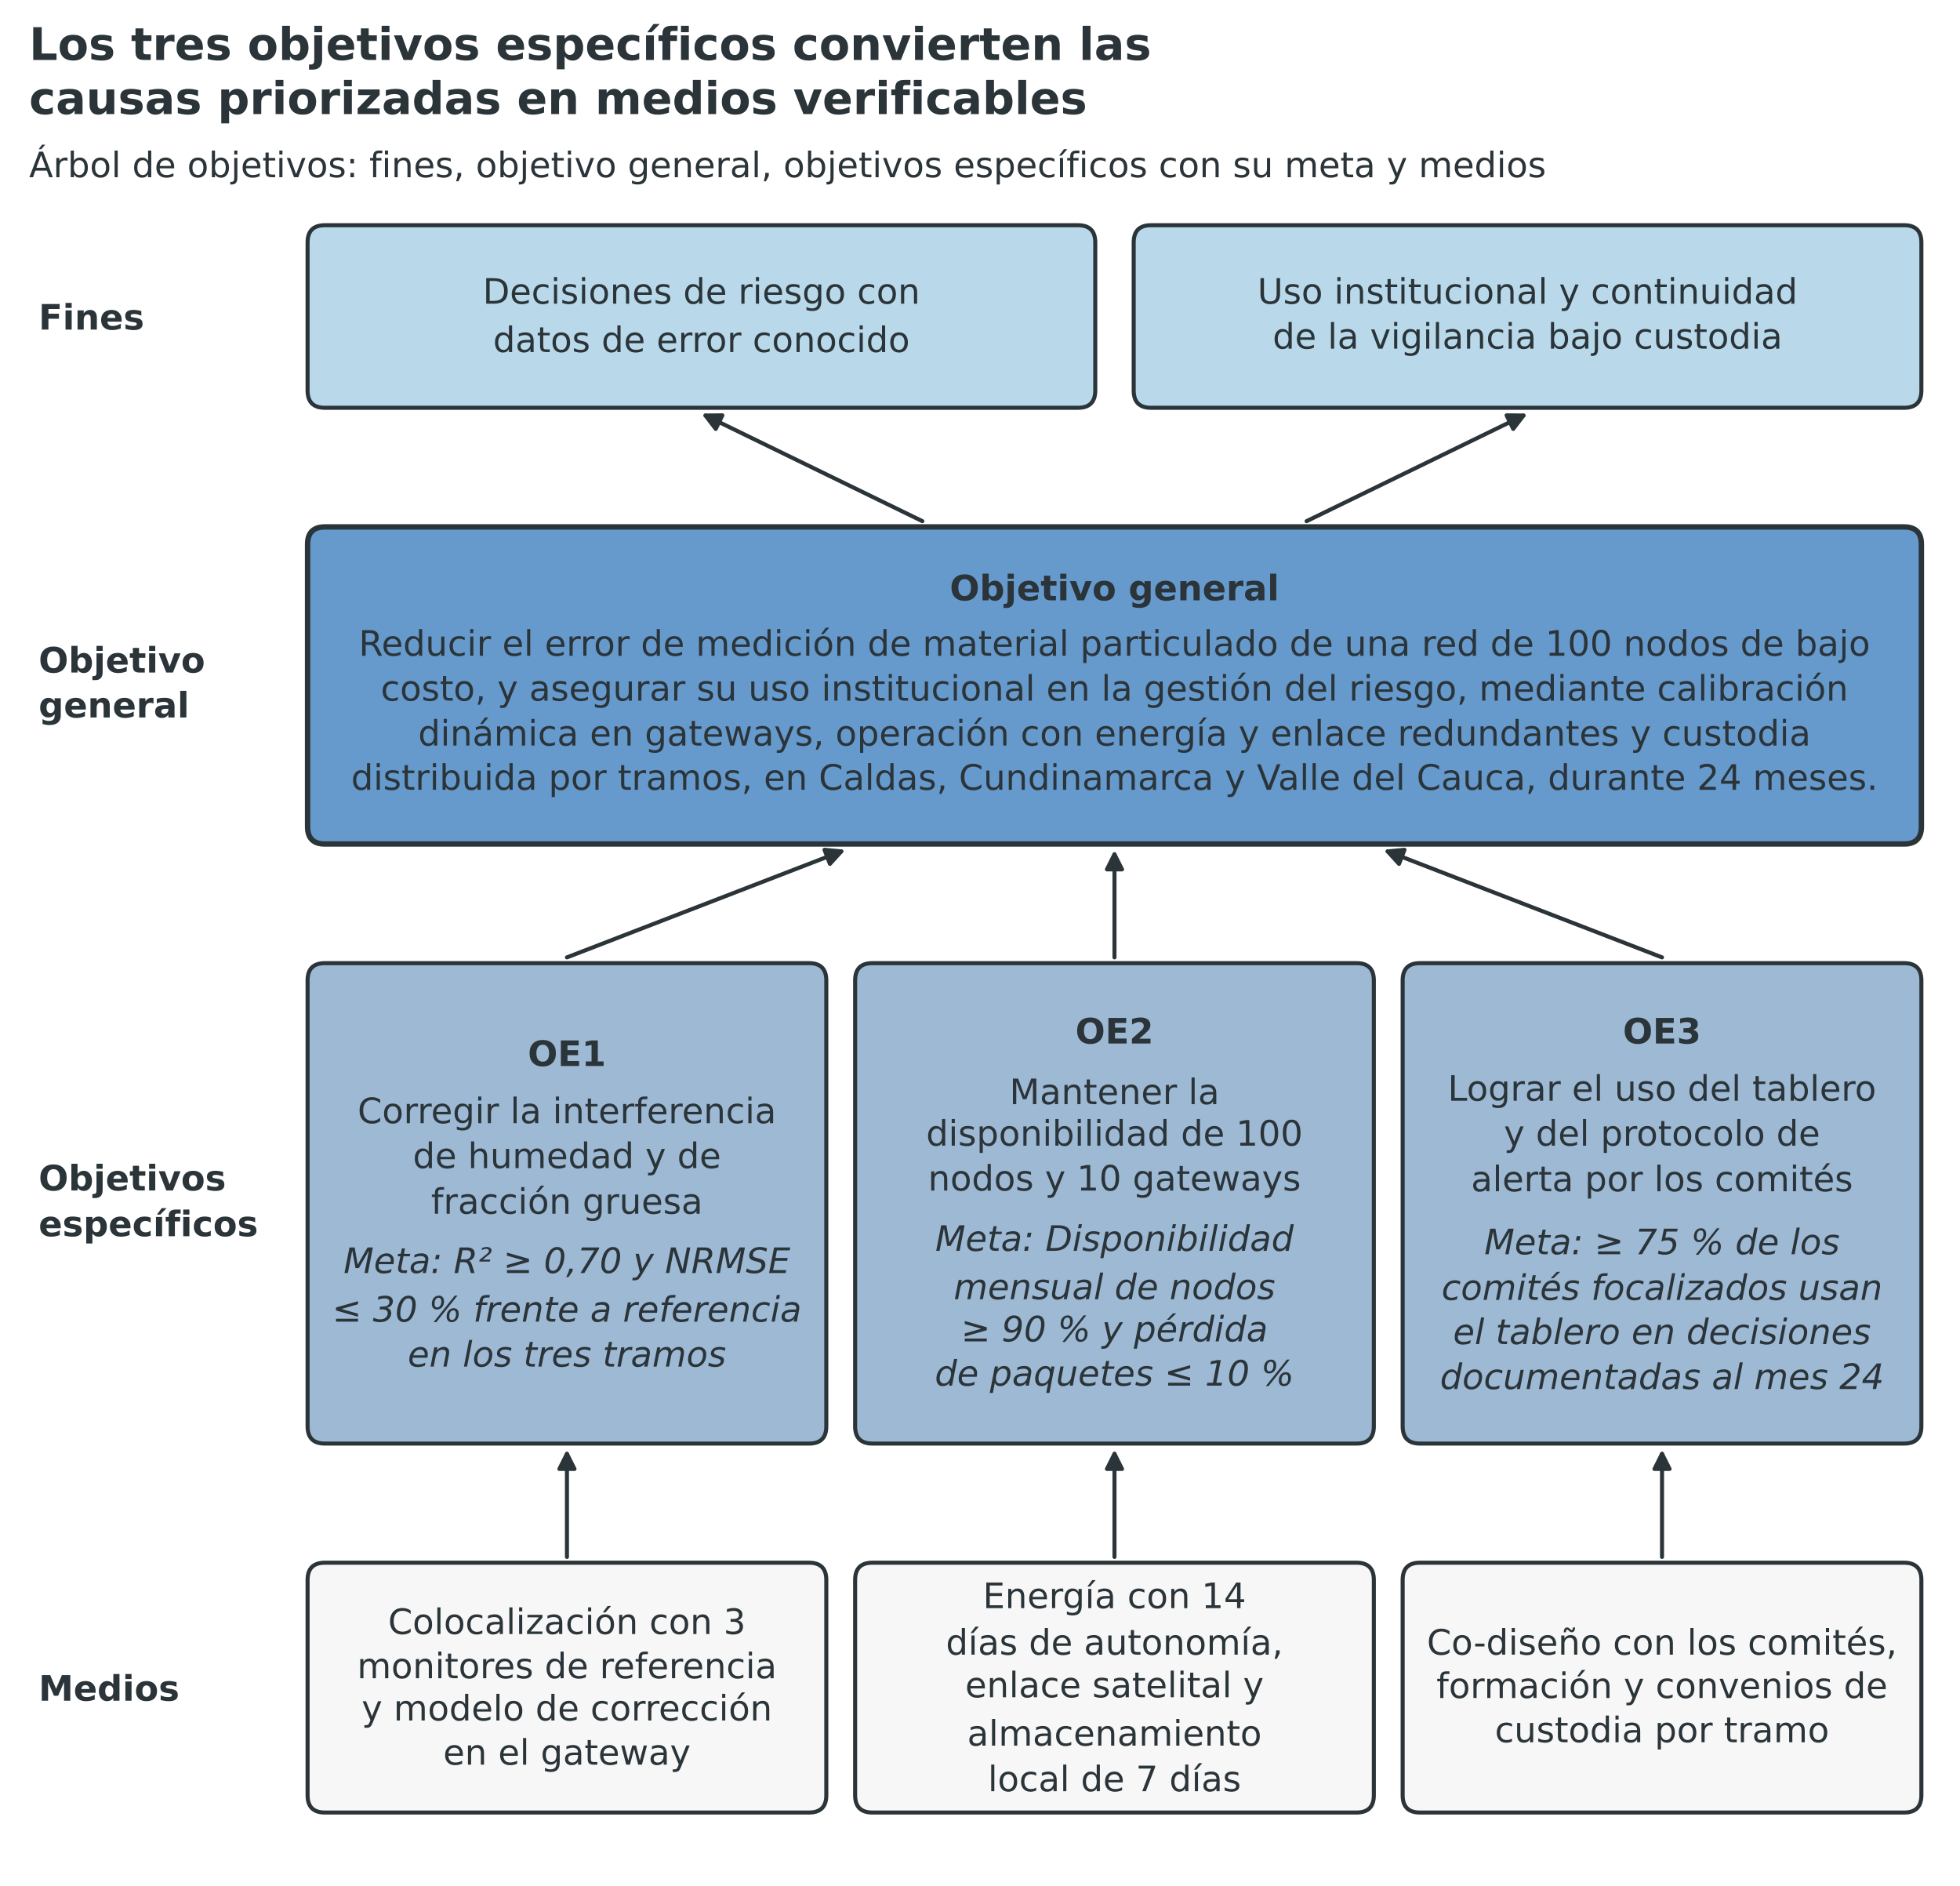
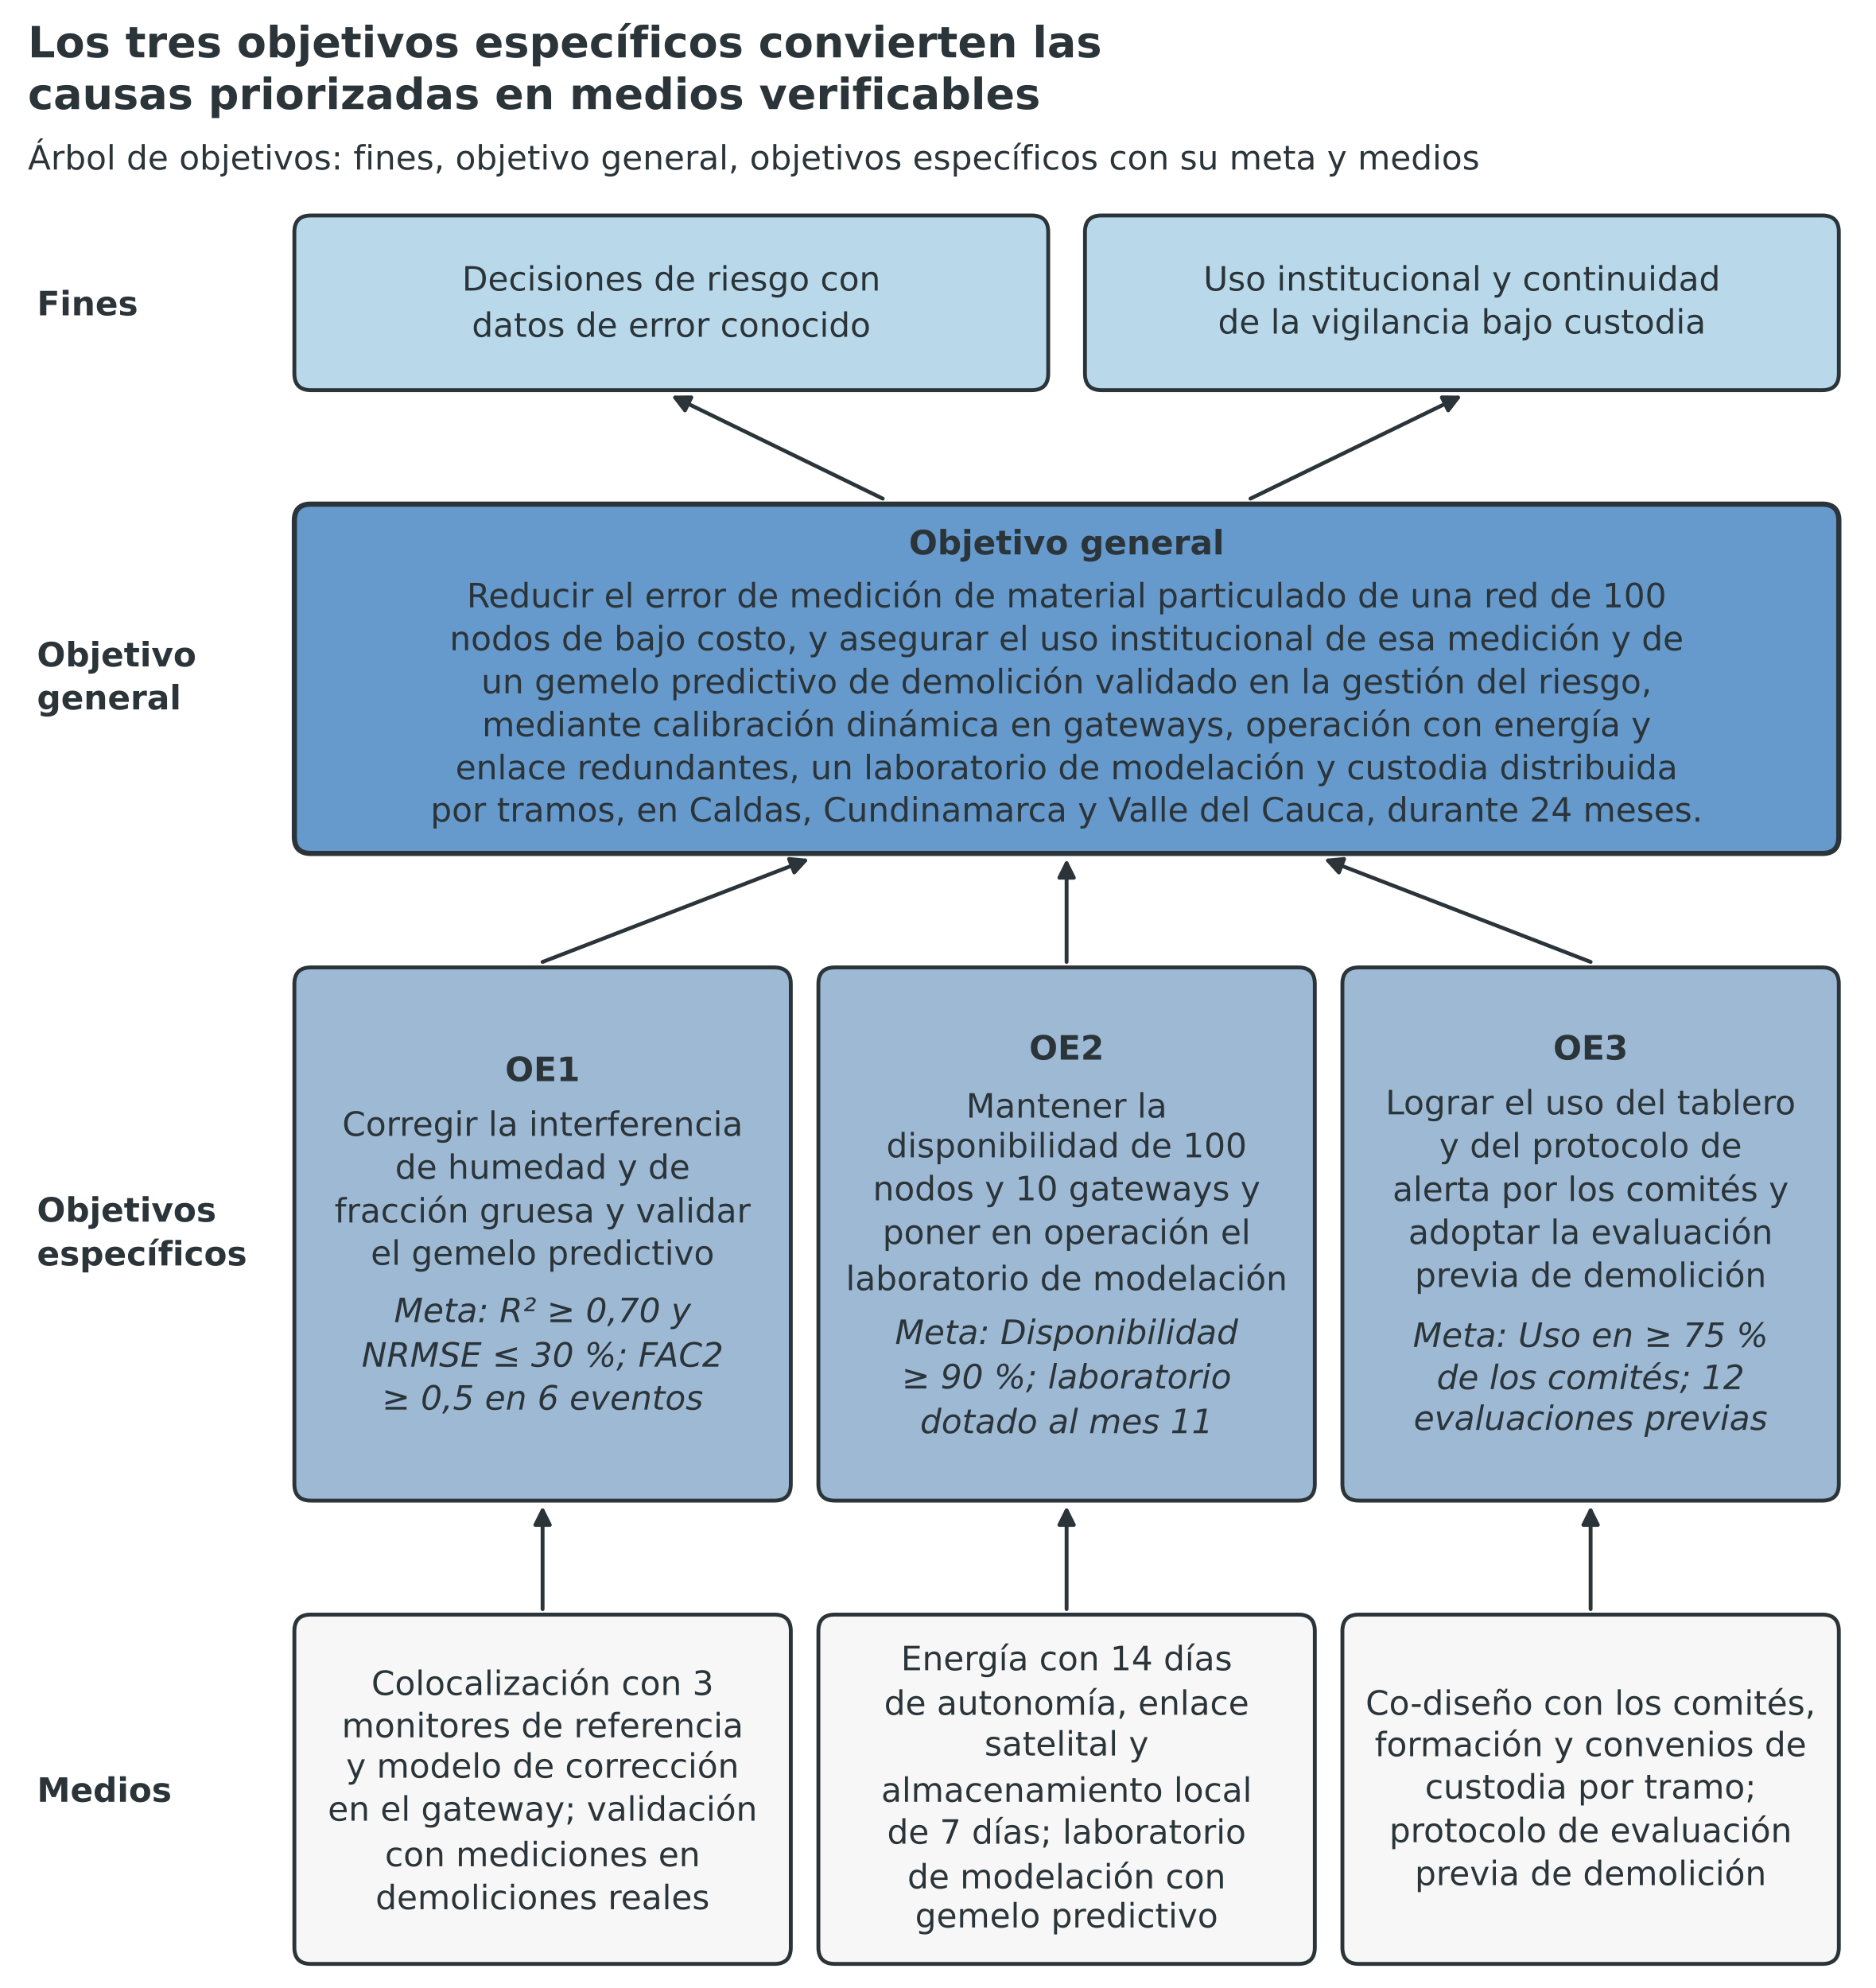
- <svg xmlns="http://www.w3.org/2000/svg" width="727.2pt" height="699.472pt" viewBox="0 0 727.2 699.472" version="1.1">
+ <svg xmlns="http://www.w3.org/2000/svg" width="727.2pt" height="770.752pt" viewBox="0 0 727.2 770.752" version="1.1">
  <defs>
    <style type="text/css">*{stroke-linejoin: round; stroke-linecap: butt}</style>
  </defs>
  <g id="figure_1">
    <g id="patch_1">
-       <path d="M 0 699.472  L 727.2 699.472  L 727.2 -0  L 0 -0  L 0 699.472  z " style="fill: none; opacity: 0" />
+       <path d="M 0 770.752  L 727.2 770.752  L 727.2 0  L 0 0  L 0 770.752  z " style="fill: none; opacity: 0" />
    </g>
    <g id="axes_1">
      <g id="patch_2">
-         <path d="M 120.535 151.256  L 399.953 151.256  Q 406.368 151.256 406.368 144.841  L 406.368 89.956  Q 406.368 83.54 399.953 83.54  L 120.535 83.54  Q 114.12 83.54 114.12 89.956  L 114.12 144.841  Q 114.12 151.256 120.535 151.256  z " clip-path="url(#p9546b437dd)" style="fill: #b9d9eb; stroke: #2a3439; stroke-width: 1.5; stroke-linejoin: miter" />
+         <path d="M 120.535 151.256  L 399.953 151.256  Q 406.368 151.256 406.368 144.841  L 406.368 89.956  Q 406.368 83.54 399.953 83.54  L 120.535 83.54  Q 114.12 83.54 114.12 89.956  L 114.12 144.841  Q 114.12 151.256 120.535 151.256  z " clip-path="url(#p87c9e5764e)" style="fill: #b9d9eb; stroke: #2a3439; stroke-width: 1.5; stroke-linejoin: miter" />
      </g>
      <g id="patch_3">
-         <path d="M 427.039 151.256  L 706.457 151.256  Q 712.872 151.256 712.872 144.841  L 712.872 89.956  Q 712.872 83.54 706.457 83.54  L 427.039 83.54  Q 420.624 83.54 420.624 89.956  L 420.624 144.841  Q 420.624 151.256 427.039 151.256  z " clip-path="url(#p9546b437dd)" style="fill: #b9d9eb; stroke: #2a3439; stroke-width: 1.5; stroke-linejoin: miter" />
+         <path d="M 427.039 151.256  L 706.457 151.256  Q 712.872 151.256 712.872 144.841  L 712.872 89.956  Q 712.872 83.54 706.457 83.54  L 427.039 83.54  Q 420.624 83.54 420.624 89.956  L 420.624 144.841  Q 420.624 151.256 427.039 151.256  z " clip-path="url(#p87c9e5764e)" style="fill: #b9d9eb; stroke: #2a3439; stroke-width: 1.5; stroke-linejoin: miter" />
      </g>
      <g id="patch_4">
-         <path d="M 120.535 313.062  L 706.457 313.062  Q 712.872 313.062 712.872 306.647  L 712.872 201.865  Q 712.872 195.45 706.457 195.45  L 120.535 195.45  Q 114.12 195.45 114.12 201.865  L 114.12 306.647  Q 114.12 313.062 120.535 313.062  z " clip-path="url(#p9546b437dd)" style="fill: #6699cc; stroke: #2a3439; stroke-width: 2; stroke-linejoin: miter" />
+         <path d="M 120.535 330.882  L 706.457 330.882  Q 712.872 330.882 712.872 324.467  L 712.872 201.865  Q 712.872 195.45 706.457 195.45  L 120.535 195.45  Q 114.12 195.45 114.12 201.865  L 114.12 324.467  Q 114.12 330.882 120.535 330.882  z " clip-path="url(#p87c9e5764e)" style="fill: #6699cc; stroke: #2a3439; stroke-width: 2; stroke-linejoin: miter" />
      </g>
      <g id="patch_5">
-         <path d="M 120.535 535.456  L 300.161 535.456  Q 306.576 535.456 306.576 529.04  L 306.576 363.671  Q 306.576 357.256 300.161 357.256  L 120.535 357.256  Q 114.12 357.256 114.12 363.671  L 114.12 529.04  Q 114.12 535.456 120.535 535.456  z " clip-path="url(#p9546b437dd)" style="fill: #9eb9d4; stroke: #2a3439; stroke-width: 1.5; stroke-linejoin: miter" />
+         <path d="M 120.535 581.788  L 300.161 581.788  Q 306.576 581.788 306.576 575.372  L 306.576 381.491  Q 306.576 375.076 300.161 375.076  L 120.535 375.076  Q 114.12 375.076 114.12 381.491  L 114.12 575.372  Q 114.12 581.788 120.535 581.788  z " clip-path="url(#p87c9e5764e)" style="fill: #9eb9d4; stroke: #2a3439; stroke-width: 1.5; stroke-linejoin: miter" />
      </g>
      <g id="patch_6">
-         <path d="M 120.535 672.313  L 300.161 672.313  Q 306.576 672.313 306.576 665.898  L 306.576 586.064  Q 306.576 579.649 300.161 579.649  L 120.535 579.649  Q 114.12 579.649 114.12 586.064  L 114.12 665.898  Q 114.12 672.313 120.535 672.313  z " clip-path="url(#p9546b437dd)" style="fill: #f7f7f7; stroke: #2a3439; stroke-width: 1.5; stroke-linejoin: miter" />
+         <path d="M 120.535 761.413  L 300.161 761.413  Q 306.576 761.413 306.576 754.998  L 306.576 632.396  Q 306.576 625.981 300.161 625.981  L 120.535 625.981  Q 114.12 625.981 114.12 632.396  L 114.12 754.998  Q 114.12 761.413 120.535 761.413  z " clip-path="url(#p87c9e5764e)" style="fill: #f7f7f7; stroke: #2a3439; stroke-width: 1.5; stroke-linejoin: miter" />
      </g>
      <g id="patch_7">
-         <path d="M 323.683 535.456  L 503.309 535.456  Q 509.724 535.456 509.724 529.04  L 509.724 363.671  Q 509.724 357.256 503.309 357.256  L 323.683 357.256  Q 317.268 357.256 317.268 363.671  L 317.268 529.04  Q 317.268 535.456 323.683 535.456  z " clip-path="url(#p9546b437dd)" style="fill: #9eb9d4; stroke: #2a3439; stroke-width: 1.5; stroke-linejoin: miter" />
+         <path d="M 323.683 581.788  L 503.309 581.788  Q 509.724 581.788 509.724 575.372  L 509.724 381.491  Q 509.724 375.076 503.309 375.076  L 323.683 375.076  Q 317.268 375.076 317.268 381.491  L 317.268 575.372  Q 317.268 581.788 323.683 581.788  z " clip-path="url(#p87c9e5764e)" style="fill: #9eb9d4; stroke: #2a3439; stroke-width: 1.5; stroke-linejoin: miter" />
      </g>
      <g id="patch_8">
-         <path d="M 323.683 672.313  L 503.309 672.313  Q 509.724 672.313 509.724 665.898  L 509.724 586.064  Q 509.724 579.649 503.309 579.649  L 323.683 579.649  Q 317.268 579.649 317.268 586.064  L 317.268 665.898  Q 317.268 672.313 323.683 672.313  z " clip-path="url(#p9546b437dd)" style="fill: #f7f7f7; stroke: #2a3439; stroke-width: 1.5; stroke-linejoin: miter" />
+         <path d="M 323.683 761.413  L 503.309 761.413  Q 509.724 761.413 509.724 754.998  L 509.724 632.396  Q 509.724 625.981 503.309 625.981  L 323.683 625.981  Q 317.268 625.981 317.268 632.396  L 317.268 754.998  Q 317.268 761.413 323.683 761.413  z " clip-path="url(#p87c9e5764e)" style="fill: #f7f7f7; stroke: #2a3439; stroke-width: 1.5; stroke-linejoin: miter" />
      </g>
      <g id="patch_9">
-         <path d="M 526.831 535.456  L 706.457 535.456  Q 712.872 535.456 712.872 529.04  L 712.872 363.671  Q 712.872 357.256 706.457 357.256  L 526.831 357.256  Q 520.416 357.256 520.416 363.671  L 520.416 529.04  Q 520.416 535.456 526.831 535.456  z " clip-path="url(#p9546b437dd)" style="fill: #9eb9d4; stroke: #2a3439; stroke-width: 1.5; stroke-linejoin: miter" />
+         <path d="M 526.831 581.788  L 706.457 581.788  Q 712.872 581.788 712.872 575.372  L 712.872 381.491  Q 712.872 375.076 706.457 375.076  L 526.831 375.076  Q 520.416 375.076 520.416 381.491  L 520.416 575.372  Q 520.416 581.788 526.831 581.788  z " clip-path="url(#p87c9e5764e)" style="fill: #9eb9d4; stroke: #2a3439; stroke-width: 1.5; stroke-linejoin: miter" />
      </g>
      <g id="patch_10">
-         <path d="M 526.831 672.313  L 706.457 672.313  Q 712.872 672.313 712.872 665.898  L 712.872 586.064  Q 712.872 579.649 706.457 579.649  L 526.831 579.649  Q 520.416 579.649 520.416 586.064  L 520.416 665.898  Q 520.416 672.313 526.831 672.313  z " clip-path="url(#p9546b437dd)" style="fill: #f7f7f7; stroke: #2a3439; stroke-width: 1.5; stroke-linejoin: miter" />
+         <path d="M 526.831 761.413  L 706.457 761.413  Q 712.872 761.413 712.872 754.998  L 712.872 632.396  Q 712.872 625.981 706.457 625.981  L 526.831 625.981  Q 520.416 625.981 520.416 632.396  L 520.416 754.998  Q 520.416 761.413 526.831 761.413  z " clip-path="url(#p87c9e5764e)" style="fill: #f7f7f7; stroke: #2a3439; stroke-width: 1.5; stroke-linejoin: miter" />
      </g>
      <g id="text_1">
        <text style="font-weight: 700; font-size: 13.018px; font-family: 'DejaVu Sans', 'Liberation Sans', 'Arial', sans-serif; text-anchor: start; fill: #2a3439" x="14.328" y="122.252" transform="rotate(-0 14.328 122.2515)">Fines</text>
      </g>
      <g id="text_2">
-         <text style="font-weight: 700; font-size: 13.018px; font-family: 'DejaVu Sans', 'Liberation Sans', 'Arial', sans-serif; fill: #2a3439" transform="translate(14.328 249.466)">Objetivo</text>
-         <text style="font-weight: 700; font-size: 13.018px; font-family: 'DejaVu Sans', 'Liberation Sans', 'Arial', sans-serif; fill: #2a3439" transform="translate(14.328 266.1284)">general</text>
+         <text style="font-weight: 700; font-size: 13.018px; font-family: 'DejaVu Sans', 'Liberation Sans', 'Arial', sans-serif; fill: #2a3439" transform="translate(14.328 258.376)">Objetivo</text>
+         <text style="font-weight: 700; font-size: 13.018px; font-family: 'DejaVu Sans', 'Liberation Sans', 'Arial', sans-serif; fill: #2a3439" transform="translate(14.328 275.0384)">general</text>
      </g>
      <g id="text_3">
-         <text style="font-weight: 700; font-size: 13.018px; font-family: 'DejaVu Sans', 'Liberation Sans', 'Arial', sans-serif; fill: #2a3439" transform="translate(14.328 441.5656)">Objetivos</text>
-         <text style="font-weight: 700; font-size: 13.018px; font-family: 'DejaVu Sans', 'Liberation Sans', 'Arial', sans-serif; fill: #2a3439" transform="translate(14.328 458.5392)">específicos</text>
+         <text style="font-weight: 700; font-size: 13.018px; font-family: 'DejaVu Sans', 'Liberation Sans', 'Arial', sans-serif; fill: #2a3439" transform="translate(14.328 473.6416)">Objetivos</text>
+         <text style="font-weight: 700; font-size: 13.018px; font-family: 'DejaVu Sans', 'Liberation Sans', 'Arial', sans-serif; fill: #2a3439" transform="translate(14.328 490.6152)">específicos</text>
      </g>
      <g id="text_4">
-         <text style="font-weight: 700; font-size: 13.018px; font-family: 'DejaVu Sans', 'Liberation Sans', 'Arial', sans-serif; text-anchor: start; fill: #2a3439" x="14.328" y="630.834" transform="rotate(-0 14.328 630.8343)">Medios</text>
+         <text style="font-weight: 700; font-size: 13.018px; font-family: 'DejaVu Sans', 'Liberation Sans', 'Arial', sans-serif; text-anchor: start; fill: #2a3439" x="14.328" y="698.55" transform="rotate(-0 14.328 698.5503)">Medios</text>
      </g>
      <g id="text_5">
        <text style="font-size: 13.018px; font-family: 'DejaVu Sans', 'Liberation Sans', 'Arial', sans-serif; text-anchor: middle; fill: #2a3439" x="260.244" y="112.659" transform="rotate(-0 260.244 112.6592)">Decisiones de riesgo con</text>
      </g>
      <g id="text_6">
        <text style="font-size: 13.018px; font-family: 'DejaVu Sans', 'Liberation Sans', 'Arial', sans-serif; text-anchor: middle; fill: #2a3439" x="260.244" y="130.583" transform="rotate(-0 260.244 130.5827)">datos de error conocido</text>
      </g>
      <g id="text_7">
        <text style="font-size: 13.018px; font-family: 'DejaVu Sans', 'Liberation Sans', 'Arial', sans-serif; text-anchor: middle; fill: #2a3439" x="566.748" y="112.659" transform="rotate(-0 566.748 112.6592)">Uso institucional y continuidad</text>
      </g>
      <g id="text_8">
        <text style="font-size: 13.018px; font-family: 'DejaVu Sans', 'Liberation Sans', 'Arial', sans-serif; text-anchor: middle; fill: #2a3439" x="566.748" y="129.322" transform="rotate(-0 566.748 129.3216)">de la vigilancia bajo custodia</text>
      </g>
      <g id="text_9">
-         <text style="font-weight: 700; font-size: 13.018px; font-family: 'DejaVu Sans', 'Liberation Sans', 'Arial', sans-serif; text-anchor: middle; fill: #2a3439" x="413.496" y="222.69" transform="rotate(-0 413.496 222.6904)">Objetivo general</text>
+         <text style="font-weight: 700; font-size: 13.018px; font-family: 'DejaVu Sans', 'Liberation Sans', 'Arial', sans-serif; text-anchor: middle; fill: #2a3439" x="413.496" y="214.938" transform="rotate(-0 413.496 214.938)">Objetivo general</text>
      </g>
      <g id="text_10">
-         <text style="font-size: 13.018px; font-family: 'DejaVu Sans', 'Liberation Sans', 'Arial', sans-serif; text-anchor: middle; fill: #2a3439" x="413.496" y="243.228" transform="rotate(-0 413.496 243.228)">Reducir el error de medición de material particulado de una red de 100 nodos de bajo</text>
+         <text style="font-size: 13.018px; font-family: 'DejaVu Sans', 'Liberation Sans', 'Arial', sans-serif; text-anchor: middle; fill: #2a3439" x="413.496" y="235.476" transform="rotate(-0 413.496 235.4756)">Reducir el error de medición de material particulado de una red de 100</text>
      </g>
      <g id="text_11">
-         <text style="font-size: 13.018px; font-family: 'DejaVu Sans', 'Liberation Sans', 'Arial', sans-serif; text-anchor: middle; fill: #2a3439" x="413.496" y="259.89" transform="rotate(-0 413.496 259.8904)">costo, y asegurar su uso institucional en la gestión del riesgo, mediante calibración</text>
+         <text style="font-size: 13.018px; font-family: 'DejaVu Sans', 'Liberation Sans', 'Arial', sans-serif; text-anchor: middle; fill: #2a3439" x="413.496" y="252.138" transform="rotate(-0 413.496 252.138)">nodos de bajo costo, y asegurar el uso institucional de esa medición y de</text>
      </g>
      <g id="text_12">
-         <text style="font-size: 13.018px; font-family: 'DejaVu Sans', 'Liberation Sans', 'Arial', sans-serif; text-anchor: middle; fill: #2a3439" x="413.496" y="276.553" transform="rotate(-0 413.496 276.5528)">dinámica en gateways, operación con energía y enlace redundantes y custodia</text>
+         <text style="font-size: 13.018px; font-family: 'DejaVu Sans', 'Liberation Sans', 'Arial', sans-serif; text-anchor: middle; fill: #2a3439" x="413.496" y="268.8" transform="rotate(-0 413.496 268.8004)">un gemelo predictivo de demolición validado en la gestión del riesgo,</text>
      </g>
      <g id="text_13">
-         <text style="font-size: 13.018px; font-family: 'DejaVu Sans', 'Liberation Sans', 'Arial', sans-serif; text-anchor: middle; fill: #2a3439" x="413.496" y="292.955" transform="rotate(-0 413.496 292.9548)">distribuida por tramos, en Caldas, Cundinamarca y Valle del Cauca, durante 24 meses.</text>
+         <text style="font-size: 13.018px; font-family: 'DejaVu Sans', 'Liberation Sans', 'Arial', sans-serif; text-anchor: middle; fill: #2a3439" x="413.496" y="285.463" transform="rotate(-0 413.496 285.4628)">mediante calibración dinámica en gateways, operación con energía y</text>
+       </g>
+       <g id="text_14">
+         <text style="font-size: 13.018px; font-family: 'DejaVu Sans', 'Liberation Sans', 'Arial', sans-serif; text-anchor: middle; fill: #2a3439" x="413.496" y="302.125" transform="rotate(-0 413.496 302.1252)">enlace redundantes, un laboratorio de modelación y custodia distribuida</text>
+       </g>
+       <g id="text_15">
+         <text style="font-size: 13.018px; font-family: 'DejaVu Sans', 'Liberation Sans', 'Arial', sans-serif; text-anchor: middle; fill: #2a3439" x="413.496" y="318.527" transform="rotate(-0 413.496 318.5272)">por tramos, en Caldas, Cundinamarca y Valle del Cauca, durante 24 meses.</text>
      </g>
      <g id="patch_11">
-         <path d="M 342.216 193.312  Q 301.23 173.353 261.752 154.129  " clip-path="url(#p9546b437dd)" style="fill: none; stroke: #2a3439; stroke-width: 1.5; stroke-linecap: round" />
-         <path d="M 265.561 159.098  L 261.752 154.129  L 268.012 154.063  z " clip-path="url(#p9546b437dd)" style="fill: #2a3439; stroke: #2a3439; stroke-width: 1.5; stroke-linecap: round" />
+         <path d="M 342.216 193.312  Q 301.23 173.353 261.752 154.129  " clip-path="url(#p87c9e5764e)" style="fill: none; stroke: #2a3439; stroke-width: 1.5; stroke-linecap: round" />
+         <path d="M 265.561 159.098  L 261.752 154.129  L 268.012 154.063  z " clip-path="url(#p87c9e5764e)" style="fill: #2a3439; stroke: #2a3439; stroke-width: 1.5; stroke-linecap: round" />
      </g>
      <g id="patch_12">
-         <path d="M 484.776 193.312  Q 525.762 173.353 565.24 154.129  " clip-path="url(#p9546b437dd)" style="fill: none; stroke: #2a3439; stroke-width: 1.5; stroke-linecap: round" />
-         <path d="M 558.98 154.063  L 565.24 154.129  L 561.431 159.098  z " clip-path="url(#p9546b437dd)" style="fill: #2a3439; stroke: #2a3439; stroke-width: 1.5; stroke-linecap: round" />
-       </g>
-       <g id="text_14">
-         <text style="font-weight: 700; font-size: 13.018px; font-family: 'DejaVu Sans', 'Liberation Sans', 'Arial', sans-serif; text-anchor: middle; fill: #2a3439" x="210.348" y="395.404" transform="rotate(-0 210.348 395.4042)">OE1</text>
-       </g>
-       <g id="text_15">
-         <text style="font-size: 13.018px; font-family: 'DejaVu Sans', 'Liberation Sans', 'Arial', sans-serif; text-anchor: middle; fill: #2a3439" x="210.348" y="416.623" transform="rotate(-0 210.348 416.6228)">Corregir la interferencia</text>
+         <path d="M 484.776 193.312  Q 525.762 173.353 565.24 154.129  " clip-path="url(#p87c9e5764e)" style="fill: none; stroke: #2a3439; stroke-width: 1.5; stroke-linecap: round" />
+         <path d="M 558.98 154.063  L 565.24 154.129  L 561.431 159.098  z " clip-path="url(#p87c9e5764e)" style="fill: #2a3439; stroke: #2a3439; stroke-width: 1.5; stroke-linecap: round" />
      </g>
      <g id="text_16">
-         <text style="font-size: 13.018px; font-family: 'DejaVu Sans', 'Liberation Sans', 'Arial', sans-serif; text-anchor: middle; fill: #2a3439" x="210.348" y="433.285" transform="rotate(-0 210.348 433.2852)">de humedad y de</text>
+         <text style="font-weight: 700; font-size: 13.018px; font-family: 'DejaVu Sans', 'Liberation Sans', 'Arial', sans-serif; text-anchor: middle; fill: #2a3439" x="210.348" y="419.149" transform="rotate(-0 210.348 419.149)">OE1</text>
      </g>
      <g id="text_17">
-         <text style="font-size: 13.018px; font-family: 'DejaVu Sans', 'Liberation Sans', 'Arial', sans-serif; text-anchor: middle; fill: #2a3439" x="210.348" y="450.208" transform="rotate(-0 210.348 450.208)">fracción gruesa</text>
+         <text style="font-size: 13.018px; font-family: 'DejaVu Sans', 'Liberation Sans', 'Arial', sans-serif; text-anchor: middle; fill: #2a3439" x="210.348" y="440.368" transform="rotate(-0 210.348 440.3676)">Corregir la interferencia</text>
      </g>
      <g id="text_18">
-         <text style="font-style: italic; font-size: 13.018px; font-family: 'DejaVu Sans', 'Liberation Sans', 'Arial', sans-serif; text-anchor: middle; fill: #2a3439" x="210.348" y="472.198" transform="rotate(-0 210.348 472.1975)">Meta: R² ≥ 0,70 y NRMSE</text>
+         <text style="font-size: 13.018px; font-family: 'DejaVu Sans', 'Liberation Sans', 'Arial', sans-serif; text-anchor: middle; fill: #2a3439" x="210.348" y="457.03" transform="rotate(-0 210.348 457.03)">de humedad y de</text>
      </g>
      <g id="text_19">
-         <text style="font-style: italic; font-size: 13.018px; font-family: 'DejaVu Sans', 'Liberation Sans', 'Arial', sans-serif; text-anchor: middle; fill: #2a3439" x="210.348" y="490.236" transform="rotate(-0 210.348 490.2359)">≤ 30 % frente a referencia</text>
+         <text style="font-size: 13.018px; font-family: 'DejaVu Sans', 'Liberation Sans', 'Arial', sans-serif; text-anchor: middle; fill: #2a3439" x="210.348" y="473.953" transform="rotate(-0 210.348 473.9528)">fracción gruesa y validar</text>
      </g>
      <g id="text_20">
-         <text style="font-style: italic; font-size: 13.018px; font-family: 'DejaVu Sans', 'Liberation Sans', 'Arial', sans-serif; text-anchor: middle; fill: #2a3439" x="210.348" y="506.898" transform="rotate(-0 210.348 506.8983)">en los tres tramos</text>
+         <text style="font-size: 13.018px; font-family: 'DejaVu Sans', 'Liberation Sans', 'Arial', sans-serif; text-anchor: middle; fill: #2a3439" x="210.348" y="490.355" transform="rotate(-0 210.348 490.3548)">el gemelo predictivo</text>
      </g>
      <g id="text_21">
-         <text style="font-size: 13.018px; font-family: 'DejaVu Sans', 'Liberation Sans', 'Arial', sans-serif; text-anchor: middle; fill: #2a3439" x="210.348" y="606.101" transform="rotate(-0 210.348 606.1011)">Colocalización con 3</text>
+         <text style="font-style: italic; font-size: 13.018px; font-family: 'DejaVu Sans', 'Liberation Sans', 'Arial', sans-serif; text-anchor: middle; fill: #2a3439" x="210.348" y="512.605" transform="rotate(-0 210.348 512.6047)">Meta: R² ≥ 0,70 y</text>
      </g>
      <g id="text_22">
-         <text style="font-size: 13.018px; font-family: 'DejaVu Sans', 'Liberation Sans', 'Arial', sans-serif; text-anchor: middle; fill: #2a3439" x="210.348" y="622.503" transform="rotate(-0 210.348 622.5031)">monitores de referencia</text>
+         <text style="font-style: italic; font-size: 13.018px; font-family: 'DejaVu Sans', 'Liberation Sans', 'Arial', sans-serif; text-anchor: middle; fill: #2a3439" x="210.348" y="529.864" transform="rotate(-0 210.348 529.8641)">NRMSE ≤ 30 %; FAC2</text>
      </g>
      <g id="text_23">
-         <text style="font-size: 13.018px; font-family: 'DejaVu Sans', 'Liberation Sans', 'Arial', sans-serif; text-anchor: middle; fill: #2a3439" x="210.348" y="638.165" transform="rotate(-0 210.348 638.1648)">y modelo de corrección</text>
+         <text style="font-style: italic; font-size: 13.018px; font-family: 'DejaVu Sans', 'Liberation Sans', 'Arial', sans-serif; text-anchor: middle; fill: #2a3439" x="210.348" y="546.526" transform="rotate(-0 210.348 546.5265)">≥ 0,5 en 6 eventos</text>
      </g>
      <g id="text_24">
-         <text style="font-size: 13.018px; font-family: 'DejaVu Sans', 'Liberation Sans', 'Arial', sans-serif; text-anchor: middle; fill: #2a3439" x="210.348" y="654.567" transform="rotate(-0 210.348 654.5668)">en el gateway</text>
+         <text style="font-size: 13.018px; font-family: 'DejaVu Sans', 'Liberation Sans', 'Arial', sans-serif; text-anchor: middle; fill: #2a3439" x="210.348" y="657.155" transform="rotate(-0 210.348 657.1547)">Colocalización con 3</text>
+       </g>
+       <g id="text_25">
+         <text style="font-size: 13.018px; font-family: 'DejaVu Sans', 'Liberation Sans', 'Arial', sans-serif; text-anchor: middle; fill: #2a3439" x="210.348" y="673.557" transform="rotate(-0 210.348 673.5567)">monitores de referencia</text>
+       </g>
+       <g id="text_26">
+         <text style="font-size: 13.018px; font-family: 'DejaVu Sans', 'Liberation Sans', 'Arial', sans-serif; text-anchor: middle; fill: #2a3439" x="210.348" y="689.218" transform="rotate(-0 210.348 689.2184)">y modelo de corrección</text>
+       </g>
+       <g id="text_27">
+         <text style="font-size: 13.018px; font-family: 'DejaVu Sans', 'Liberation Sans', 'Arial', sans-serif; text-anchor: middle; fill: #2a3439" x="210.348" y="705.881" transform="rotate(-0 210.348 705.8808)">en el gateway; validación</text>
+       </g>
+       <g id="text_28">
+         <text style="font-size: 13.018px; font-family: 'DejaVu Sans', 'Liberation Sans', 'Arial', sans-serif; text-anchor: middle; fill: #2a3439" x="210.348" y="723.544" transform="rotate(-0 210.348 723.5439)">con mediciones en</text>
+       </g>
+       <g id="text_29">
+         <text style="font-size: 13.018px; font-family: 'DejaVu Sans', 'Liberation Sans', 'Arial', sans-serif; text-anchor: middle; fill: #2a3439" x="210.348" y="740.206" transform="rotate(-0 210.348 740.2063)">demoliciones reales</text>
      </g>
      <g id="patch_13">
-         <path d="M 210.348 577.511  Q 210.348 557.552 210.348 539.271  " clip-path="url(#p9546b437dd)" style="fill: none; stroke: #2a3439; stroke-width: 1.5; stroke-linecap: round" />
-         <path d="M 207.548 544.871  L 210.348 539.271  L 213.148 544.871  z " clip-path="url(#p9546b437dd)" style="fill: #2a3439; stroke: #2a3439; stroke-width: 1.5; stroke-linecap: round" />
+         <path d="M 210.348 623.843  Q 210.348 603.884 210.348 585.603  " clip-path="url(#p87c9e5764e)" style="fill: none; stroke: #2a3439; stroke-width: 1.5; stroke-linecap: round" />
+         <path d="M 207.548 591.203  L 210.348 585.603  L 213.148 591.203  z " clip-path="url(#p87c9e5764e)" style="fill: #2a3439; stroke: #2a3439; stroke-width: 1.5; stroke-linecap: round" />
      </g>
      <g id="patch_14">
-         <path d="M 210.348 355.117  Q 262.026 335.159 312.14 315.805  " clip-path="url(#p9546b437dd)" style="fill: none; stroke: #2a3439; stroke-width: 1.5; stroke-linecap: round" />
-         <path d="M 305.907 315.21  L 312.14 315.805  L 307.924 320.434  z " clip-path="url(#p9546b437dd)" style="fill: #2a3439; stroke: #2a3439; stroke-width: 1.5; stroke-linecap: round" />
-       </g>
-       <g id="text_25">
-         <text style="font-weight: 700; font-size: 13.018px; font-family: 'DejaVu Sans', 'Liberation Sans', 'Arial', sans-serif; text-anchor: middle; fill: #2a3439" x="413.496" y="387.073" transform="rotate(-0 413.496 387.073)">OE2</text>
-       </g>
-       <g id="text_26">
-         <text style="font-size: 13.018px; font-family: 'DejaVu Sans', 'Liberation Sans', 'Arial', sans-serif; text-anchor: middle; fill: #2a3439" x="413.496" y="409.553" transform="rotate(-0 413.496 409.5527)">Mantener la</text>
-       </g>
-       <g id="text_27">
-         <text style="font-size: 13.018px; font-family: 'DejaVu Sans', 'Liberation Sans', 'Arial', sans-serif; text-anchor: middle; fill: #2a3439" x="413.496" y="424.954" transform="rotate(-0 413.496 424.954)">disponibilidad de 100</text>
-       </g>
-       <g id="text_28">
-         <text style="font-size: 13.018px; font-family: 'DejaVu Sans', 'Liberation Sans', 'Arial', sans-serif; text-anchor: middle; fill: #2a3439" x="413.496" y="441.616" transform="rotate(-0 413.496 441.6164)">nodos y 10 gateways</text>
-       </g>
-       <g id="text_29">
-         <text style="font-style: italic; font-size: 13.018px; font-family: 'DejaVu Sans', 'Liberation Sans', 'Arial', sans-serif; text-anchor: middle; fill: #2a3439" x="413.496" y="463.981" transform="rotate(-0 413.496 463.9812)">Meta: Disponibilidad</text>
+         <path d="M 210.348 372.937  Q 262.026 352.979 312.14 333.625  " clip-path="url(#p87c9e5764e)" style="fill: none; stroke: #2a3439; stroke-width: 1.5; stroke-linecap: round" />
+         <path d="M 305.907 333.03  L 312.14 333.625  L 307.924 338.254  z " clip-path="url(#p87c9e5764e)" style="fill: #2a3439; stroke: #2a3439; stroke-width: 1.5; stroke-linecap: round" />
      </g>
      <g id="text_30">
-         <text style="font-style: italic; font-size: 13.018px; font-family: 'DejaVu Sans', 'Liberation Sans', 'Arial', sans-serif; text-anchor: middle; fill: #2a3439" x="413.496" y="481.905" transform="rotate(-0 413.496 481.9047)">mensual de nodos</text>
+         <text style="font-weight: 700; font-size: 13.018px; font-family: 'DejaVu Sans', 'Liberation Sans', 'Arial', sans-serif; text-anchor: middle; fill: #2a3439" x="413.496" y="410.818" transform="rotate(-0 413.496 410.8178)">OE2</text>
      </g>
      <g id="text_31">
-         <text style="font-style: italic; font-size: 13.018px; font-family: 'DejaVu Sans', 'Liberation Sans', 'Arial', sans-serif; text-anchor: middle; fill: #2a3439" x="413.496" y="497.566" transform="rotate(-0 413.496 497.5664)">≥ 90 % y pérdida</text>
+         <text style="font-size: 13.018px; font-family: 'DejaVu Sans', 'Liberation Sans', 'Arial', sans-serif; text-anchor: middle; fill: #2a3439" x="413.496" y="433.298" transform="rotate(-0 413.496 433.2975)">Mantener la</text>
      </g>
      <g id="text_32">
-         <text style="font-style: italic; font-size: 13.018px; font-family: 'DejaVu Sans', 'Liberation Sans', 'Arial', sans-serif; text-anchor: middle; fill: #2a3439" x="413.496" y="513.968" transform="rotate(-0 413.496 513.9684)">de paquetes ≤ 10 %</text>
+         <text style="font-size: 13.018px; font-family: 'DejaVu Sans', 'Liberation Sans', 'Arial', sans-serif; text-anchor: middle; fill: #2a3439" x="413.496" y="448.699" transform="rotate(-0 413.496 448.6988)">disponibilidad de 100</text>
      </g>
      <g id="text_33">
-         <text style="font-size: 13.018px; font-family: 'DejaVu Sans', 'Liberation Sans', 'Arial', sans-serif; text-anchor: middle; fill: #2a3439" x="413.496" y="596.509" transform="rotate(-0 413.496 596.5088)">Energía con 14</text>
+         <text style="font-size: 13.018px; font-family: 'DejaVu Sans', 'Liberation Sans', 'Arial', sans-serif; text-anchor: middle; fill: #2a3439" x="413.496" y="465.361" transform="rotate(-0 413.496 465.3612)">nodos y 10 gateways y</text>
      </g>
      <g id="text_34">
-         <text style="font-size: 13.018px; font-family: 'DejaVu Sans', 'Liberation Sans', 'Arial', sans-serif; text-anchor: middle; fill: #2a3439" x="413.496" y="613.768" transform="rotate(-0 413.496 613.7682)">días de autonomía,</text>
+         <text style="font-size: 13.018px; font-family: 'DejaVu Sans', 'Liberation Sans', 'Arial', sans-serif; text-anchor: middle; fill: #2a3439" x="413.496" y="482.284" transform="rotate(-0 413.496 482.284)">poner en operación el</text>
      </g>
      <g id="text_35">
-         <text style="font-size: 13.018px; font-family: 'DejaVu Sans', 'Liberation Sans', 'Arial', sans-serif; text-anchor: middle; fill: #2a3439" x="413.496" y="629.573" transform="rotate(-0 413.496 629.5732)">enlace satelital y</text>
+         <text style="font-size: 13.018px; font-family: 'DejaVu Sans', 'Liberation Sans', 'Arial', sans-serif; text-anchor: middle; fill: #2a3439" x="413.496" y="500.207" transform="rotate(-0 413.496 500.2075)">laboratorio de modelación</text>
      </g>
      <g id="text_36">
-         <text style="font-size: 13.018px; font-family: 'DejaVu Sans', 'Liberation Sans', 'Arial', sans-serif; text-anchor: middle; fill: #2a3439" x="413.496" y="647.497" transform="rotate(-0 413.496 647.4967)">almacenamiento</text>
+         <text style="font-style: italic; font-size: 13.018px; font-family: 'DejaVu Sans', 'Liberation Sans', 'Arial', sans-serif; text-anchor: middle; fill: #2a3439" x="413.496" y="521.051" transform="rotate(-0 413.496 521.0508)">Meta: Disponibilidad</text>
      </g>
      <g id="text_37">
-         <text style="font-size: 13.018px; font-family: 'DejaVu Sans', 'Liberation Sans', 'Arial', sans-serif; text-anchor: middle; fill: #2a3439" x="413.496" y="664.419" transform="rotate(-0 413.496 664.4195)">local de 7 días</text>
+         <text style="font-style: italic; font-size: 13.018px; font-family: 'DejaVu Sans', 'Liberation Sans', 'Arial', sans-serif; text-anchor: middle; fill: #2a3439" x="413.496" y="538.31" transform="rotate(-0 413.496 538.3102)">≥ 90 %; laboratorio</text>
+       </g>
+       <g id="text_38">
+         <text style="font-style: italic; font-size: 13.018px; font-family: 'DejaVu Sans', 'Liberation Sans', 'Arial', sans-serif; text-anchor: middle; fill: #2a3439" x="413.496" y="555.637" transform="rotate(-0 413.496 555.6367)">dotado al mes 11</text>
+       </g>
+       <g id="text_39">
+         <text style="font-size: 13.018px; font-family: 'DejaVu Sans', 'Liberation Sans', 'Arial', sans-serif; text-anchor: middle; fill: #2a3439" x="413.496" y="647.562" transform="rotate(-0 413.496 647.5624)">Energía con 14 días</text>
+       </g>
+       <g id="text_40">
+         <text style="font-size: 13.018px; font-family: 'DejaVu Sans', 'Liberation Sans', 'Arial', sans-serif; text-anchor: middle; fill: #2a3439" x="413.496" y="664.822" transform="rotate(-0 413.496 664.8218)">de autonomía, enlace</text>
+       </g>
+       <g id="text_41">
+         <text style="font-size: 13.018px; font-family: 'DejaVu Sans', 'Liberation Sans', 'Arial', sans-serif; text-anchor: middle; fill: #2a3439" x="413.496" y="680.627" transform="rotate(-0 413.496 680.6268)">satelital y</text>
+       </g>
+       <g id="text_42">
+         <text style="font-size: 13.018px; font-family: 'DejaVu Sans', 'Liberation Sans', 'Arial', sans-serif; text-anchor: middle; fill: #2a3439" x="413.496" y="698.55" transform="rotate(-0 413.496 698.5503)">almacenamiento local</text>
+       </g>
+       <g id="text_43">
+         <text style="font-size: 13.018px; font-family: 'DejaVu Sans', 'Liberation Sans', 'Arial', sans-serif; text-anchor: middle; fill: #2a3439" x="413.496" y="714.809" transform="rotate(-0 413.496 714.809)">de 7 días; laboratorio</text>
+       </g>
+       <g id="text_44">
+         <text style="font-size: 13.018px; font-family: 'DejaVu Sans', 'Liberation Sans', 'Arial', sans-serif; text-anchor: middle; fill: #2a3439" x="413.496" y="732.135" transform="rotate(-0 413.496 732.1355)">de modelación con</text>
+       </g>
+       <g id="text_45">
+         <text style="font-size: 13.018px; font-family: 'DejaVu Sans', 'Liberation Sans', 'Arial', sans-serif; text-anchor: middle; fill: #2a3439" x="413.496" y="747.276" transform="rotate(-0 413.496 747.2764)">gemelo predictivo</text>
      </g>
      <g id="patch_15">
-         <path d="M 413.496 577.511  Q 413.496 557.552 413.496 539.271  " clip-path="url(#p9546b437dd)" style="fill: none; stroke: #2a3439; stroke-width: 1.5; stroke-linecap: round" />
-         <path d="M 410.696 544.871  L 413.496 539.271  L 416.296 544.871  z " clip-path="url(#p9546b437dd)" style="fill: #2a3439; stroke: #2a3439; stroke-width: 1.5; stroke-linecap: round" />
+         <path d="M 413.496 623.843  Q 413.496 603.884 413.496 585.603  " clip-path="url(#p87c9e5764e)" style="fill: none; stroke: #2a3439; stroke-width: 1.5; stroke-linecap: round" />
+         <path d="M 410.696 591.203  L 413.496 585.603  L 416.296 591.203  z " clip-path="url(#p87c9e5764e)" style="fill: #2a3439; stroke: #2a3439; stroke-width: 1.5; stroke-linecap: round" />
      </g>
      <g id="patch_16">
-         <path d="M 413.496 355.117  Q 413.496 335.159 413.496 316.877  " clip-path="url(#p9546b437dd)" style="fill: none; stroke: #2a3439; stroke-width: 1.5; stroke-linecap: round" />
-         <path d="M 410.696 322.477  L 413.496 316.877  L 416.296 322.477  z " clip-path="url(#p9546b437dd)" style="fill: #2a3439; stroke: #2a3439; stroke-width: 1.5; stroke-linecap: round" />
-       </g>
-       <g id="text_38">
-         <text style="font-weight: 700; font-size: 13.018px; font-family: 'DejaVu Sans', 'Liberation Sans', 'Arial', sans-serif; text-anchor: middle; fill: #2a3439" x="616.644" y="387.073" transform="rotate(-0 616.644 387.073)">OE3</text>
-       </g>
-       <g id="text_39">
-         <text style="font-size: 13.018px; font-family: 'DejaVu Sans', 'Liberation Sans', 'Arial', sans-serif; text-anchor: middle; fill: #2a3439" x="616.644" y="408.292" transform="rotate(-0 616.644 408.2916)">Lograr el uso del tablero</text>
-       </g>
-       <g id="text_40">
-         <text style="font-size: 13.018px; font-family: 'DejaVu Sans', 'Liberation Sans', 'Arial', sans-serif; text-anchor: middle; fill: #2a3439" x="616.644" y="424.954" transform="rotate(-0 616.644 424.954)">y del protocolo de</text>
-       </g>
-       <g id="text_41">
-         <text style="font-size: 13.018px; font-family: 'DejaVu Sans', 'Liberation Sans', 'Arial', sans-serif; text-anchor: middle; fill: #2a3439" x="616.644" y="441.877" transform="rotate(-0 616.644 441.8768)">alerta por los comités</text>
-       </g>
-       <g id="text_42">
-         <text style="font-style: italic; font-size: 13.018px; font-family: 'DejaVu Sans', 'Liberation Sans', 'Arial', sans-serif; text-anchor: middle; fill: #2a3439" x="616.644" y="465.242" transform="rotate(-0 616.644 465.2423)">Meta: ≥ 75 % de los</text>
-       </g>
-       <g id="text_43">
-         <text style="font-style: italic; font-size: 13.018px; font-family: 'DejaVu Sans', 'Liberation Sans', 'Arial', sans-serif; text-anchor: middle; fill: #2a3439" x="616.644" y="482.165" transform="rotate(-0 616.644 482.1651)">comités focalizados usan</text>
-       </g>
-       <g id="text_44">
-         <text style="font-style: italic; font-size: 13.018px; font-family: 'DejaVu Sans', 'Liberation Sans', 'Arial', sans-serif; text-anchor: middle; fill: #2a3439" x="616.644" y="498.567" transform="rotate(-0 616.644 498.5671)">el tablero en decisiones</text>
-       </g>
-       <g id="text_45">
-         <text style="font-style: italic; font-size: 13.018px; font-family: 'DejaVu Sans', 'Liberation Sans', 'Arial', sans-serif; text-anchor: middle; fill: #2a3439" x="616.644" y="515.23" transform="rotate(-0 616.644 515.2295)">documentadas al mes 24</text>
+         <path d="M 413.496 372.937  Q 413.496 352.979 413.496 334.697  " clip-path="url(#p87c9e5764e)" style="fill: none; stroke: #2a3439; stroke-width: 1.5; stroke-linecap: round" />
+         <path d="M 410.696 340.297  L 413.496 334.697  L 416.296 340.297  z " clip-path="url(#p87c9e5764e)" style="fill: #2a3439; stroke: #2a3439; stroke-width: 1.5; stroke-linecap: round" />
      </g>
      <g id="text_46">
-         <text style="font-size: 13.018px; font-family: 'DejaVu Sans', 'Liberation Sans', 'Arial', sans-serif; text-anchor: middle; fill: #2a3439" x="616.644" y="613.768" transform="rotate(-0 616.644 613.7682)">Co-diseño con los comités,</text>
+         <text style="font-weight: 700; font-size: 13.018px; font-family: 'DejaVu Sans', 'Liberation Sans', 'Arial', sans-serif; text-anchor: middle; fill: #2a3439" x="616.644" y="410.818" transform="rotate(-0 616.644 410.8178)">OE3</text>
      </g>
      <g id="text_47">
-         <text style="font-size: 13.018px; font-family: 'DejaVu Sans', 'Liberation Sans', 'Arial', sans-serif; text-anchor: middle; fill: #2a3439" x="616.644" y="629.834" transform="rotate(-0 616.644 629.8336)">formación y convenios de</text>
+         <text style="font-size: 13.018px; font-family: 'DejaVu Sans', 'Liberation Sans', 'Arial', sans-serif; text-anchor: middle; fill: #2a3439" x="616.644" y="432.036" transform="rotate(-0 616.644 432.0364)">Lograr el uso del tablero</text>
      </g>
      <g id="text_48">
-         <text style="font-size: 13.018px; font-family: 'DejaVu Sans', 'Liberation Sans', 'Arial', sans-serif; text-anchor: middle; fill: #2a3439" x="616.644" y="646.236" transform="rotate(-0 616.644 646.2356)">custodia por tramo</text>
+         <text style="font-size: 13.018px; font-family: 'DejaVu Sans', 'Liberation Sans', 'Arial', sans-serif; text-anchor: middle; fill: #2a3439" x="616.644" y="448.699" transform="rotate(-0 616.644 448.6988)">y del protocolo de</text>
+       </g>
+       <g id="text_49">
+         <text style="font-size: 13.018px; font-family: 'DejaVu Sans', 'Liberation Sans', 'Arial', sans-serif; text-anchor: middle; fill: #2a3439" x="616.644" y="465.622" transform="rotate(-0 616.644 465.6216)">alerta por los comités y</text>
+       </g>
+       <g id="text_50">
+         <text style="font-size: 13.018px; font-family: 'DejaVu Sans', 'Liberation Sans', 'Arial', sans-serif; text-anchor: middle; fill: #2a3439" x="616.644" y="482.284" transform="rotate(-0 616.644 482.284)">adoptar la evaluación</text>
+       </g>
+       <g id="text_51">
+         <text style="font-size: 13.018px; font-family: 'DejaVu Sans', 'Liberation Sans', 'Arial', sans-serif; text-anchor: middle; fill: #2a3439" x="616.644" y="498.946" transform="rotate(-0 616.644 498.9464)">previa de demolición</text>
+       </g>
+       <g id="text_52">
+         <text style="font-style: italic; font-size: 13.018px; font-family: 'DejaVu Sans', 'Liberation Sans', 'Arial', sans-serif; text-anchor: middle; fill: #2a3439" x="616.644" y="522.197" transform="rotate(-0 616.644 522.197)">Meta: Uso en ≥ 75 %</text>
+       </g>
+       <g id="text_53">
+         <text style="font-style: italic; font-size: 13.018px; font-family: 'DejaVu Sans', 'Liberation Sans', 'Arial', sans-serif; text-anchor: middle; fill: #2a3439" x="616.644" y="538.571" transform="rotate(-0 616.644 538.5706)">de los comités; 12</text>
+       </g>
+       <g id="text_54">
+         <text style="font-style: italic; font-size: 13.018px; font-family: 'DejaVu Sans', 'Liberation Sans', 'Arial', sans-serif; text-anchor: middle; fill: #2a3439" x="616.644" y="554.376" transform="rotate(-0 616.644 554.3756)">evaluaciones previas</text>
+       </g>
+       <g id="text_55">
+         <text style="font-size: 13.018px; font-family: 'DejaVu Sans', 'Liberation Sans', 'Arial', sans-serif; text-anchor: middle; fill: #2a3439" x="616.644" y="664.822" transform="rotate(-0 616.644 664.8218)">Co-diseño con los comités,</text>
+       </g>
+       <g id="text_56">
+         <text style="font-size: 13.018px; font-family: 'DejaVu Sans', 'Liberation Sans', 'Arial', sans-serif; text-anchor: middle; fill: #2a3439" x="616.644" y="680.887" transform="rotate(-0 616.644 680.8872)">formación y convenios de</text>
+       </g>
+       <g id="text_57">
+         <text style="font-size: 13.018px; font-family: 'DejaVu Sans', 'Liberation Sans', 'Arial', sans-serif; text-anchor: middle; fill: #2a3439" x="616.644" y="697.289" transform="rotate(-0 616.644 697.2892)">custodia por tramo;</text>
+       </g>
+       <g id="text_58">
+         <text style="font-size: 13.018px; font-family: 'DejaVu Sans', 'Liberation Sans', 'Arial', sans-serif; text-anchor: middle; fill: #2a3439" x="616.644" y="714.212" transform="rotate(-0 616.644 714.212)">protocolo de evaluación</text>
+       </g>
+       <g id="text_59">
+         <text style="font-size: 13.018px; font-family: 'DejaVu Sans', 'Liberation Sans', 'Arial', sans-serif; text-anchor: middle; fill: #2a3439" x="616.644" y="730.874" transform="rotate(-0 616.644 730.8744)">previa de demolición</text>
      </g>
      <g id="patch_17">
-         <path d="M 616.644 577.511  Q 616.644 557.552 616.644 539.271  " clip-path="url(#p9546b437dd)" style="fill: none; stroke: #2a3439; stroke-width: 1.5; stroke-linecap: round" />
-         <path d="M 613.844 544.871  L 616.644 539.271  L 619.444 544.871  z " clip-path="url(#p9546b437dd)" style="fill: #2a3439; stroke: #2a3439; stroke-width: 1.5; stroke-linecap: round" />
+         <path d="M 616.644 623.843  Q 616.644 603.884 616.644 585.603  " clip-path="url(#p87c9e5764e)" style="fill: none; stroke: #2a3439; stroke-width: 1.5; stroke-linecap: round" />
+         <path d="M 613.844 591.203  L 616.644 585.603  L 619.444 591.203  z " clip-path="url(#p87c9e5764e)" style="fill: #2a3439; stroke: #2a3439; stroke-width: 1.5; stroke-linecap: round" />
      </g>
      <g id="patch_18">
-         <path d="M 616.644 355.117  Q 564.966 335.159 514.852 315.805  " clip-path="url(#p9546b437dd)" style="fill: none; stroke: #2a3439; stroke-width: 1.5; stroke-linecap: round" />
-         <path d="M 519.068 320.434  L 514.852 315.805  L 521.085 315.21  z " clip-path="url(#p9546b437dd)" style="fill: #2a3439; stroke: #2a3439; stroke-width: 1.5; stroke-linecap: round" />
-       </g>
-     </g>
-     <g id="text_49">
+         <path d="M 616.644 372.937  Q 564.966 352.979 514.852 333.625  " clip-path="url(#p87c9e5764e)" style="fill: none; stroke: #2a3439; stroke-width: 1.5; stroke-linecap: round" />
+         <path d="M 519.068 338.254  L 514.852 333.625  L 521.085 333.03  z " clip-path="url(#p87c9e5764e)" style="fill: #2a3439; stroke: #2a3439; stroke-width: 1.5; stroke-linecap: round" />
+       </g>
+     </g>
+     <g id="text_60">
      <text style="font-weight: 700; font-size: 16.669px; font-family: 'DejaVu Sans', 'Liberation Sans', 'Arial', sans-serif; fill: #2a3439" transform="translate(10.8 22.23573)">Los tres objetivos específicos convierten las</text>
      <text style="font-weight: 700; font-size: 16.669px; font-family: 'DejaVu Sans', 'Liberation Sans', 'Arial', sans-serif; fill: #2a3439" transform="translate(10.8 42.30335)">causas priorizadas en medios verificables</text>
    </g>
-     <g id="text_50">
+     <g id="text_61">
      <text style="font-size: 13.018px; font-family: 'DejaVu Sans', 'Liberation Sans', 'Arial', sans-serif; text-anchor: start; fill: #2a3439" x="10.8" y="65.73" transform="rotate(-0 10.8 65.72992)">Árbol de objetivos: fines, objetivo general, objetivos específicos con su meta y medios</text>
    </g>
  </g>
  <defs>
-     <clipPath id="p9546b437dd">
-       <rect x="7.2" y="79.264" width="712.8" height="613.008" />
+     <clipPath id="p87c9e5764e">
+       <rect x="7.2" y="79.264" width="712.8" height="684.288" />
    </clipPath>
  </defs>
</svg>
